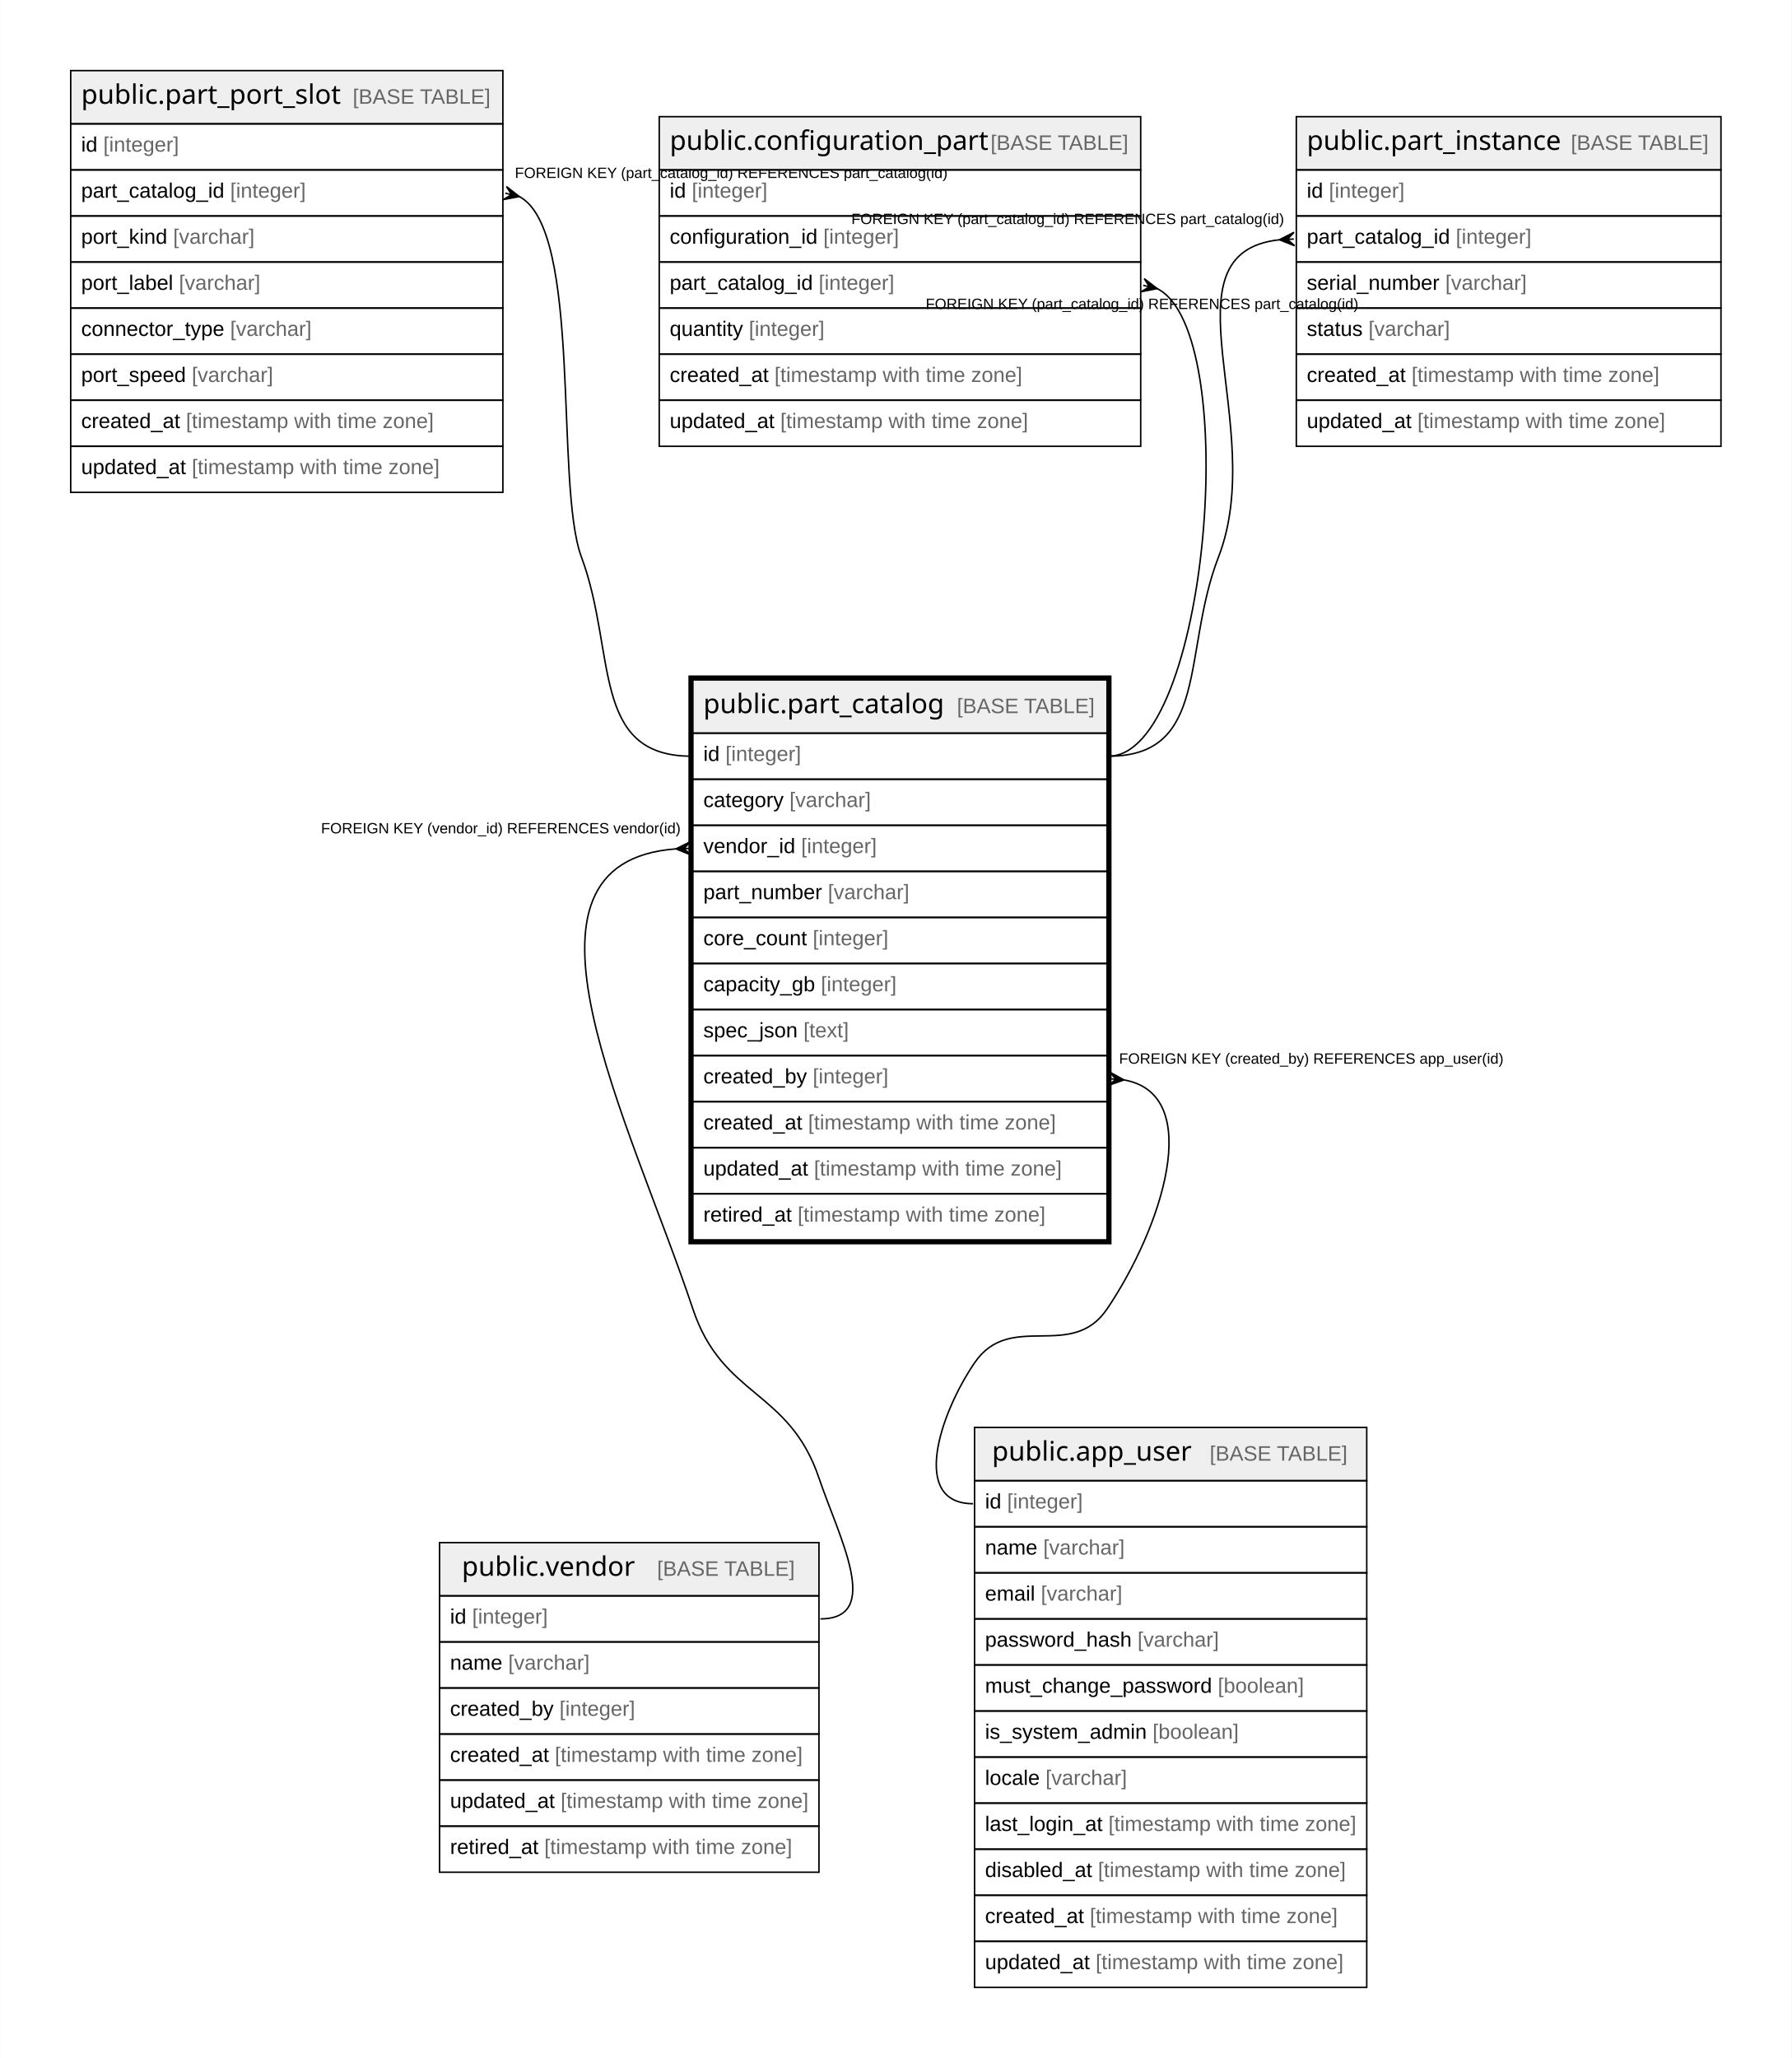
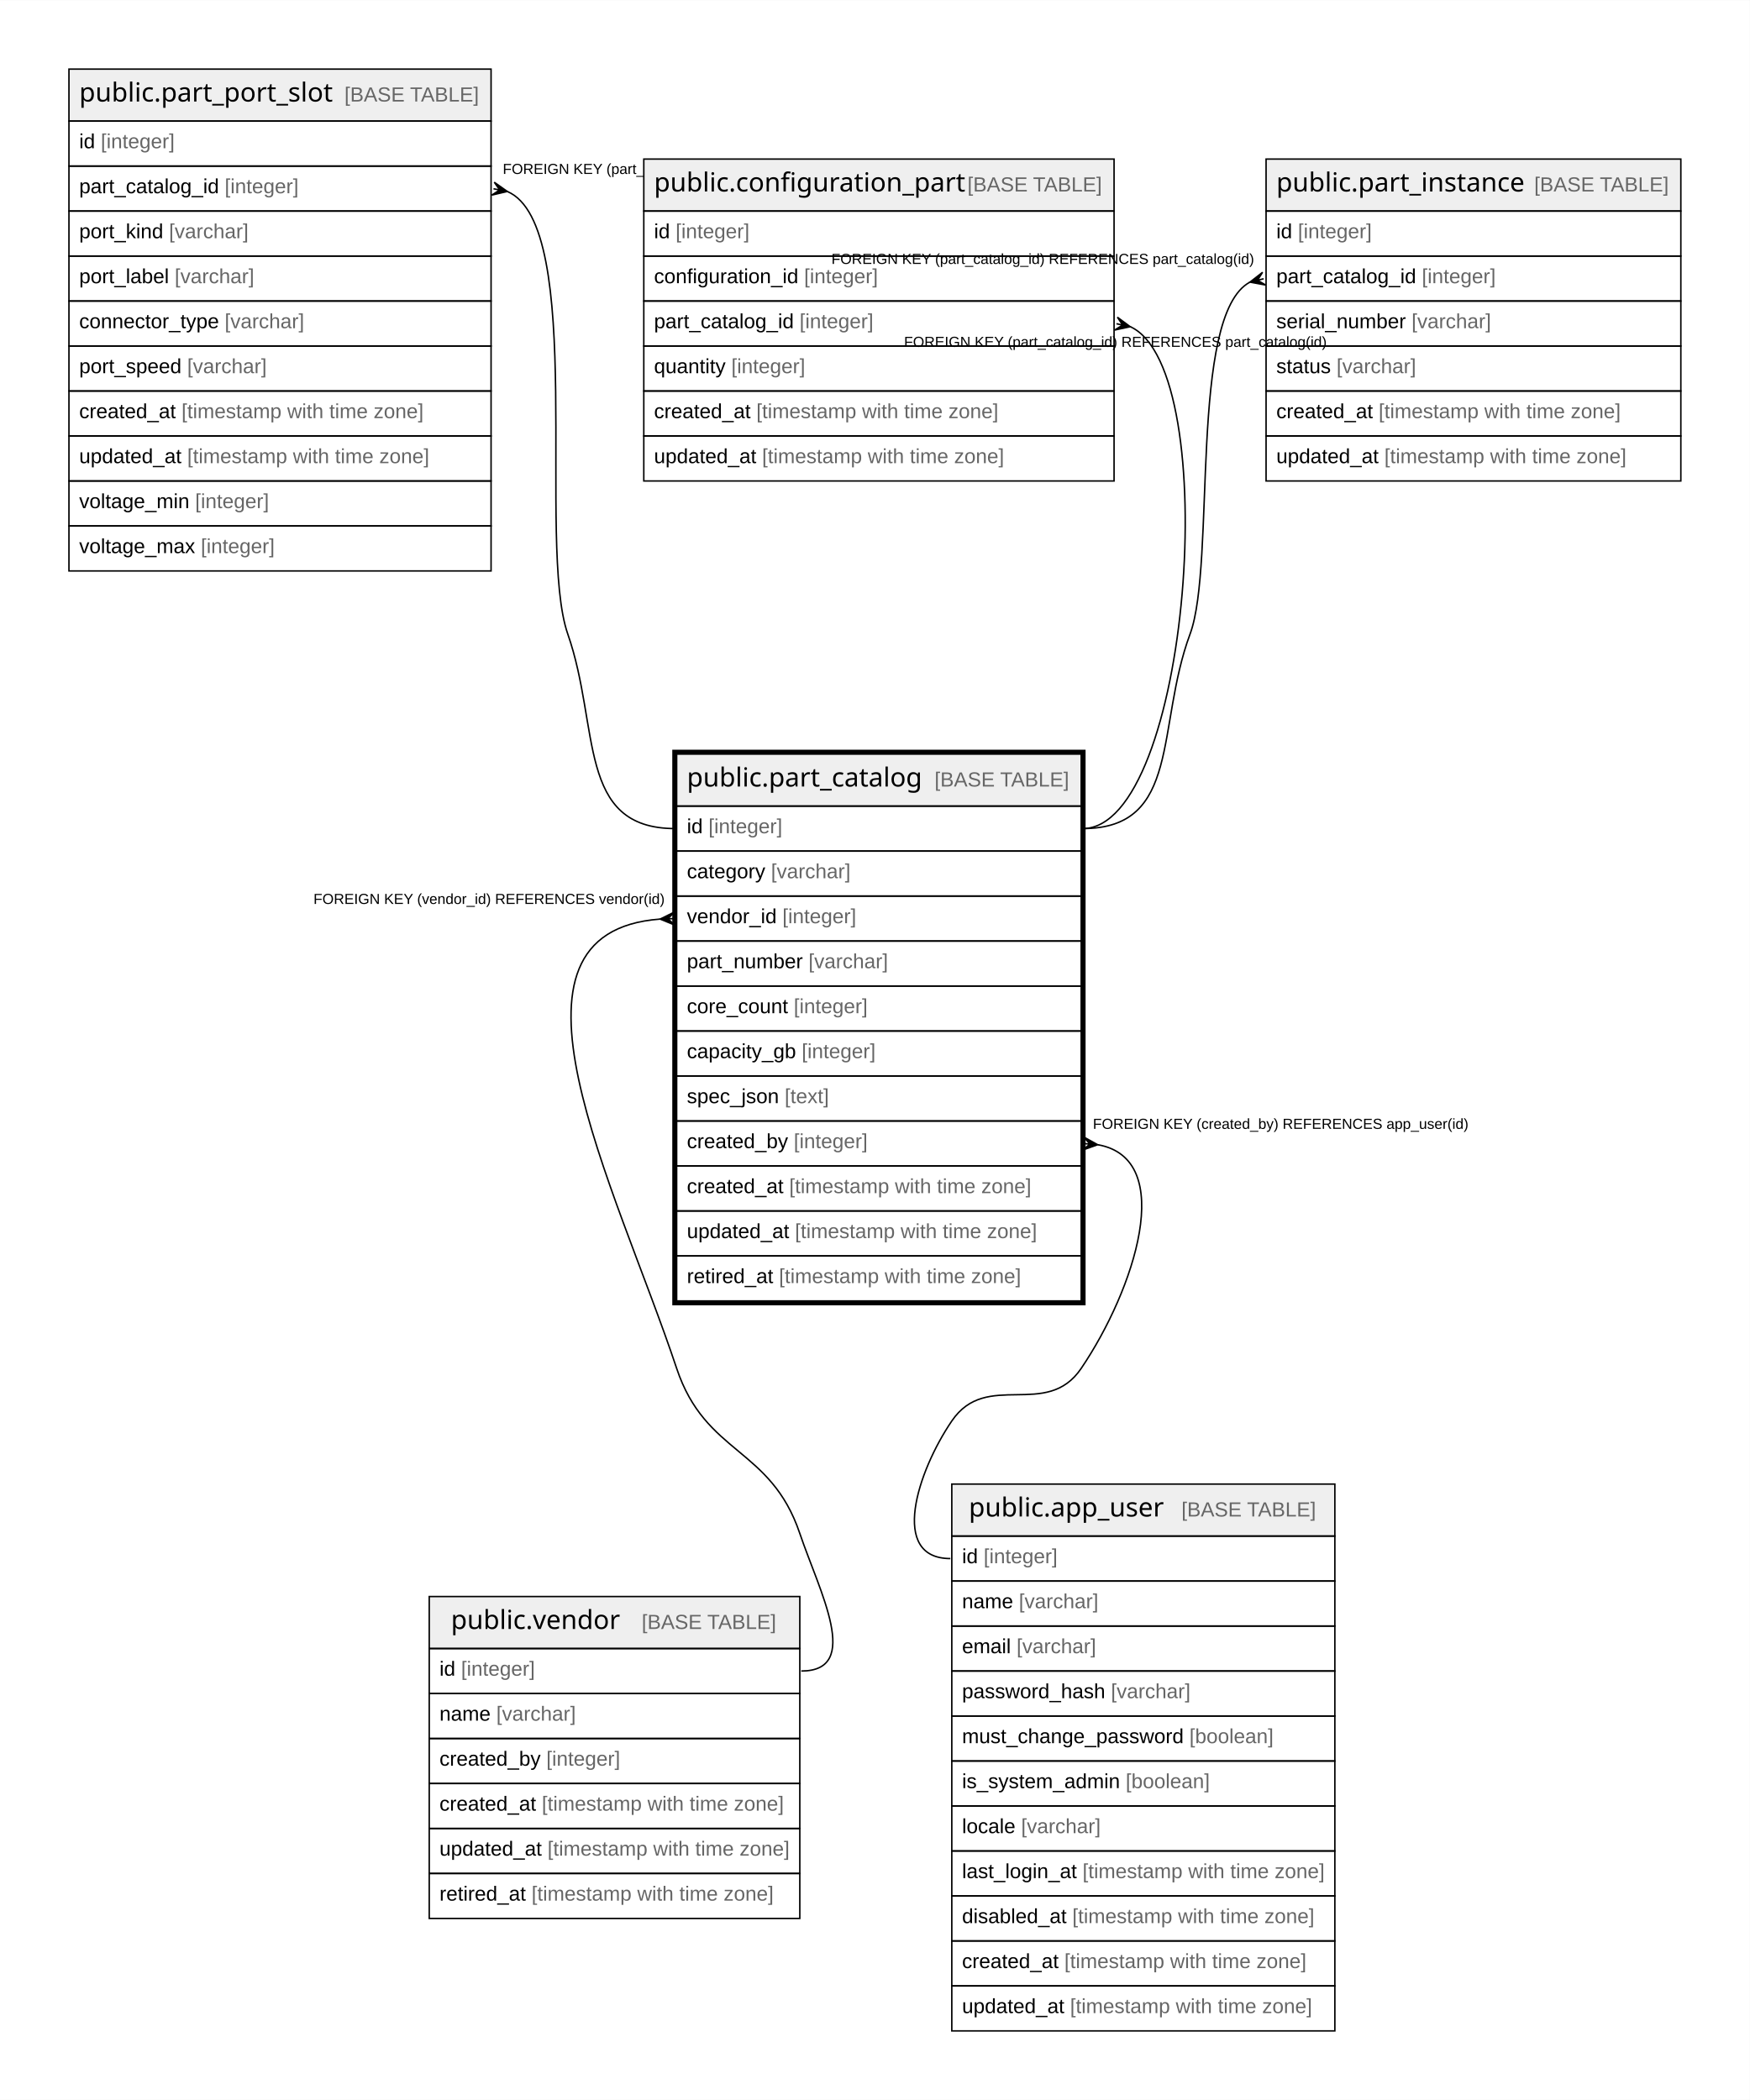
- <svg xmlns="http://www.w3.org/2000/svg" width="1198pt" height="1376pt" viewBox="0.00 0.00 1197.85 1376.00">
-   <g id="graph0" class="graph" transform="scale(1 1) rotate(0) translate(4 1372)">
-     <polygon fill="white" stroke="none" points="-4,4 -4,-1372 1193.85,-1372 1193.85,4 -4,4" />
+ <svg xmlns="http://www.w3.org/2000/svg" width="1198pt" height="1438pt" viewBox="0.00 0.00 1197.85 1437.60">
+   <g id="graph0" class="graph" transform="scale(1 1) rotate(0) translate(4 1433.6)">
+     <polygon fill="white" stroke="none" points="-4,4 -4,-1433.6 1193.85,-1433.6 1193.85,4 -4,4" />
    <g id="node1" class="node">
      <polygon fill="#efefef" stroke="none" points="459.22,-881.8 459.22,-917.4 736.15,-917.4 736.15,-881.8 459.22,-881.8" />
      <polygon fill="none" stroke="black" points="459.22,-881.8 459.22,-917.4 736.15,-917.4 736.15,-881.8 459.22,-881.8" />
      <text text-anchor="start" x="466.22" y="-895.2" font-family="Arial Bold" font-size="18.00">public.part_catalog</text>
      <text text-anchor="start" x="604.66" y="-895.2" font-family="Arial" font-size="14.00">    </text>
      <text text-anchor="start" x="635.78" y="-895.2" font-family="Arial" font-size="14.00" fill="#666666">[BASE TABLE]</text>
      <polygon fill="none" stroke="black" points="459.22,-851 459.22,-881.8 736.15,-881.8 736.15,-851 459.22,-851" />
      <text text-anchor="start" x="466.22" y="-863.2" font-family="Arial" font-size="14.00">id </text>
      <text text-anchor="start" x="481" y="-863.2" font-family="Arial" font-size="14.00" fill="#666666">[integer]</text>
      <polygon fill="none" stroke="black" points="459.22,-820.2 459.22,-851 736.15,-851 736.15,-820.2 459.22,-820.2" />
      <text text-anchor="start" x="466.22" y="-832.4" font-family="Arial" font-size="14.00">category </text>
      <text text-anchor="start" x="523.8" y="-832.4" font-family="Arial" font-size="14.00" fill="#666666">[varchar]</text>
      <polygon fill="none" stroke="black" points="459.22,-789.4 459.22,-820.2 736.15,-820.2 736.15,-789.4 459.22,-789.4" />
      <text text-anchor="start" x="466.22" y="-801.6" font-family="Arial" font-size="14.00">vendor_id </text>
      <text text-anchor="start" x="531.6" y="-801.6" font-family="Arial" font-size="14.00" fill="#666666">[integer]</text>
      <polygon fill="none" stroke="black" points="459.22,-758.6 459.22,-789.4 736.15,-789.4 736.15,-758.6 459.22,-758.6" />
      <text text-anchor="start" x="466.22" y="-770.8" font-family="Arial" font-size="14.00">part_number </text>
      <text text-anchor="start" x="549.48" y="-770.8" font-family="Arial" font-size="14.00" fill="#666666">[varchar]</text>
      <polygon fill="none" stroke="black" points="459.22,-727.8 459.22,-758.6 736.15,-758.6 736.15,-727.8 459.22,-727.8" />
      <text text-anchor="start" x="466.22" y="-740" font-family="Arial" font-size="14.00">core_count </text>
      <text text-anchor="start" x="539.37" y="-740" font-family="Arial" font-size="14.00" fill="#666666">[integer]</text>
      <polygon fill="none" stroke="black" points="459.22,-697 459.22,-727.8 736.15,-727.8 736.15,-697 459.22,-697" />
      <text text-anchor="start" x="466.22" y="-709.2" font-family="Arial" font-size="14.00">capacity_gb </text>
      <text text-anchor="start" x="544.82" y="-709.2" font-family="Arial" font-size="14.00" fill="#666666">[integer]</text>
      <polygon fill="none" stroke="black" points="459.22,-666.2 459.22,-697 736.15,-697 736.15,-666.2 459.22,-666.2" />
      <text text-anchor="start" x="466.22" y="-678.4" font-family="Arial" font-size="14.00">spec_json </text>
      <text text-anchor="start" x="533.15" y="-678.4" font-family="Arial" font-size="14.00" fill="#666666">[text]</text>
      <polygon fill="none" stroke="black" points="459.22,-635.4 459.22,-666.2 736.15,-666.2 736.15,-635.4 459.22,-635.4" />
      <text text-anchor="start" x="466.22" y="-647.6" font-family="Arial" font-size="14.00">created_by </text>
      <text text-anchor="start" x="539.37" y="-647.6" font-family="Arial" font-size="14.00" fill="#666666">[integer]</text>
      <polygon fill="none" stroke="black" points="459.22,-604.6 459.22,-635.4 736.15,-635.4 736.15,-604.6 459.22,-604.6" />
      <text text-anchor="start" x="466.22" y="-616.8" font-family="Arial" font-size="14.00">created_at </text>
      <text text-anchor="start" x="536.26" y="-616.8" font-family="Arial" font-size="14.00" fill="#666666">[timestamp with time zone]</text>
      <polygon fill="none" stroke="black" points="459.22,-573.8 459.22,-604.6 736.15,-604.6 736.15,-573.8 459.22,-573.8" />
      <text text-anchor="start" x="466.22" y="-586" font-family="Arial" font-size="14.00">updated_at </text>
      <text text-anchor="start" x="540.17" y="-586" font-family="Arial" font-size="14.00" fill="#666666">[timestamp with time zone]</text>
      <polygon fill="none" stroke="black" points="459.22,-543 459.22,-573.8 736.15,-573.8 736.15,-543 459.22,-543" />
      <text text-anchor="start" x="466.22" y="-555.2" font-family="Arial" font-size="14.00">retired_at </text>
      <text text-anchor="start" x="529.25" y="-555.2" font-family="Arial" font-size="14.00" fill="#666666">[timestamp with time zone]</text>
      <polygon fill="none" stroke="black" stroke-width="3" points="457.72,-541.5 457.72,-918.9 737.65,-918.9 737.65,-541.5 457.72,-541.5" />
    </g>
    <g id="node5" class="node">
      <polygon fill="#efefef" stroke="none" points="289.84,-305 289.84,-340.6 543.52,-340.6 543.52,-305 289.84,-305" />
      <polygon fill="none" stroke="black" points="289.84,-305 289.84,-340.6 543.52,-340.6 543.52,-305 289.84,-305" />
      <text text-anchor="start" x="304.7" y="-318.4" font-family="Arial Bold" font-size="18.00">public.vendor</text>
      <text text-anchor="start" x="404.18" y="-318.4" font-family="Arial" font-size="14.00">    </text>
      <text text-anchor="start" x="435.29" y="-318.4" font-family="Arial" font-size="14.00" fill="#666666">[BASE TABLE]</text>
      <polygon fill="none" stroke="black" points="289.84,-274.2 289.84,-305 543.52,-305 543.52,-274.2 289.84,-274.2" />
      <text text-anchor="start" x="296.84" y="-286.4" font-family="Arial" font-size="14.00">id </text>
      <text text-anchor="start" x="311.63" y="-286.4" font-family="Arial" font-size="14.00" fill="#666666">[integer]</text>
      <polygon fill="none" stroke="black" points="289.84,-243.4 289.84,-274.2 543.52,-274.2 543.52,-243.4 289.84,-243.4" />
      <text text-anchor="start" x="296.84" y="-255.6" font-family="Arial" font-size="14.00">name </text>
      <text text-anchor="start" x="335.75" y="-255.6" font-family="Arial" font-size="14.00" fill="#666666">[varchar]</text>
      <polygon fill="none" stroke="black" points="289.84,-212.6 289.84,-243.4 543.52,-243.4 543.52,-212.6 289.84,-212.6" />
      <text text-anchor="start" x="296.84" y="-224.8" font-family="Arial" font-size="14.00">created_by </text>
      <text text-anchor="start" x="370" y="-224.8" font-family="Arial" font-size="14.00" fill="#666666">[integer]</text>
      <polygon fill="none" stroke="black" points="289.84,-181.8 289.84,-212.6 543.52,-212.6 543.52,-181.8 289.84,-181.8" />
      <text text-anchor="start" x="296.84" y="-194" font-family="Arial" font-size="14.00">created_at </text>
      <text text-anchor="start" x="366.89" y="-194" font-family="Arial" font-size="14.00" fill="#666666">[timestamp with time zone]</text>
      <polygon fill="none" stroke="black" points="289.84,-151 289.84,-181.8 543.52,-181.8 543.52,-151 289.84,-151" />
      <text text-anchor="start" x="296.84" y="-163.2" font-family="Arial" font-size="14.00">updated_at </text>
      <text text-anchor="start" x="370.8" y="-163.2" font-family="Arial" font-size="14.00" fill="#666666">[timestamp with time zone]</text>
      <polygon fill="none" stroke="black" points="289.84,-120.2 289.84,-151 543.52,-151 543.52,-120.2 289.84,-120.2" />
      <text text-anchor="start" x="296.84" y="-132.4" font-family="Arial" font-size="14.00">retired_at </text>
      <text text-anchor="start" x="359.88" y="-132.4" font-family="Arial" font-size="14.00" fill="#666666">[timestamp with time zone]</text>
    </g>
    <g id="edge4" class="edge">
      <path fill="none" stroke="black" d="M447.87,-804.43C326.28,-795.44 417.02,-623.23 459.22,-496.8 479.05,-437.36 523.47,-443.16 543.52,-383.8 556.93,-344.13 586.39,-289.6 544.52,-289.6" />
      <polygon fill="black" stroke="black" points="447.89,-804.43 457.72,-809.29 453.22,-804.62 457.55,-804.78 457.55,-804.78 457.55,-804.78 453.22,-804.62 458.04,-800.29 447.89,-804.43" />
      <text text-anchor="start" x="210.59" y="-814.8" font-family="Arial" font-size="10.00">FOREIGN KEY (vendor_id) REFERENCES vendor(id)</text>
    </g>
    <g id="node6" class="node">
      <polygon fill="#efefef" stroke="none" points="647.57,-382 647.57,-417.6 909.8,-417.6 909.8,-382 647.57,-382" />
      <polygon fill="none" stroke="black" points="647.57,-382 647.57,-417.6 909.8,-417.6 909.8,-382 647.57,-382" />
      <text text-anchor="start" x="659.2" y="-395.4" font-family="Arial Bold" font-size="18.00">public.app_user</text>
      <text text-anchor="start" x="773.67" y="-395.4" font-family="Arial" font-size="14.00">    </text>
      <text text-anchor="start" x="804.79" y="-395.4" font-family="Arial" font-size="14.00" fill="#666666">[BASE TABLE]</text>
      <polygon fill="none" stroke="black" points="647.57,-351.2 647.57,-382 909.8,-382 909.8,-351.2 647.57,-351.2" />
      <text text-anchor="start" x="654.57" y="-363.4" font-family="Arial" font-size="14.00">id </text>
      <text text-anchor="start" x="669.36" y="-363.4" font-family="Arial" font-size="14.00" fill="#666666">[integer]</text>
      <polygon fill="none" stroke="black" points="647.57,-320.4 647.57,-351.2 909.8,-351.2 909.8,-320.4 647.57,-320.4" />
      <text text-anchor="start" x="654.57" y="-332.6" font-family="Arial" font-size="14.00">name </text>
      <text text-anchor="start" x="693.48" y="-332.6" font-family="Arial" font-size="14.00" fill="#666666">[varchar]</text>
      <polygon fill="none" stroke="black" points="647.57,-289.6 647.57,-320.4 909.8,-320.4 909.8,-289.6 647.57,-289.6" />
      <text text-anchor="start" x="654.57" y="-301.8" font-family="Arial" font-size="14.00">email </text>
      <text text-anchor="start" x="691.91" y="-301.8" font-family="Arial" font-size="14.00" fill="#666666">[varchar]</text>
      <polygon fill="none" stroke="black" points="647.57,-258.8 647.57,-289.6 909.8,-289.6 909.8,-258.8 647.57,-258.8" />
      <text text-anchor="start" x="654.57" y="-271" font-family="Arial" font-size="14.00">password_hash </text>
      <text text-anchor="start" x="756.52" y="-271" font-family="Arial" font-size="14.00" fill="#666666">[varchar]</text>
      <polygon fill="none" stroke="black" points="647.57,-228 647.57,-258.8 909.8,-258.8 909.8,-228 647.57,-228" />
      <text text-anchor="start" x="654.57" y="-240.2" font-family="Arial" font-size="14.00">must_change_password </text>
      <text text-anchor="start" x="810.22" y="-240.2" font-family="Arial" font-size="14.00" fill="#666666">[boolean]</text>
      <polygon fill="none" stroke="black" points="647.57,-197.2 647.57,-228 909.8,-228 909.8,-197.2 647.57,-197.2" />
      <text text-anchor="start" x="654.57" y="-209.4" font-family="Arial" font-size="14.00">is_system_admin </text>
      <text text-anchor="start" x="766.61" y="-209.4" font-family="Arial" font-size="14.00" fill="#666666">[boolean]</text>
      <polygon fill="none" stroke="black" points="647.57,-166.4 647.57,-197.2 909.8,-197.2 909.8,-166.4 647.57,-166.4" />
      <text text-anchor="start" x="654.57" y="-178.6" font-family="Arial" font-size="14.00">locale </text>
      <text text-anchor="start" x="695.04" y="-178.6" font-family="Arial" font-size="14.00" fill="#666666">[varchar]</text>
      <polygon fill="none" stroke="black" points="647.57,-135.6 647.57,-166.4 909.8,-166.4 909.8,-135.6 647.57,-135.6" />
      <text text-anchor="start" x="654.57" y="-147.8" font-family="Arial" font-size="14.00">last_login_at </text>
      <text text-anchor="start" x="737.07" y="-147.8" font-family="Arial" font-size="14.00" fill="#666666">[timestamp with time zone]</text>
      <polygon fill="none" stroke="black" points="647.57,-104.8 647.57,-135.6 909.8,-135.6 909.8,-104.8 647.57,-104.8" />
      <text text-anchor="start" x="654.57" y="-117" font-family="Arial" font-size="14.00">disabled_at </text>
      <text text-anchor="start" x="730.07" y="-117" font-family="Arial" font-size="14.00" fill="#666666">[timestamp with time zone]</text>
      <polygon fill="none" stroke="black" points="647.57,-74 647.57,-104.8 909.8,-104.8 909.8,-74 647.57,-74" />
      <text text-anchor="start" x="654.57" y="-86.2" font-family="Arial" font-size="14.00">created_at </text>
      <text text-anchor="start" x="724.62" y="-86.2" font-family="Arial" font-size="14.00" fill="#666666">[timestamp with time zone]</text>
      <polygon fill="none" stroke="black" points="647.57,-43.2 647.57,-74 909.8,-74 909.8,-43.2 647.57,-43.2" />
      <text text-anchor="start" x="654.57" y="-55.4" font-family="Arial" font-size="14.00">updated_at </text>
      <text text-anchor="start" x="728.53" y="-55.4" font-family="Arial" font-size="14.00" fill="#666666">[timestamp with time zone]</text>
    </g>
    <g id="edge5" class="edge">
      <path fill="none" stroke="black" d="M747.5,-649.95C802.18,-640.27 772.45,-550.36 736.15,-496.8 712.31,-461.62 671.48,-495.93 647.57,-460.8 624.01,-426.19 604.7,-366.6 646.57,-366.6" />
      <polygon fill="black" stroke="black" points="747.45,-649.95 737.12,-646.29 742.13,-650.39 737.82,-650.75 737.82,-650.75 737.82,-650.75 742.13,-650.39 737.85,-655.26 747.45,-649.95" />
      <text text-anchor="start" x="744.15" y="-660.8" font-family="Arial" font-size="10.00">FOREIGN KEY (created_by) REFERENCES app_user(id)</text>
    </g>
    <g id="node2" class="node">
-       <polygon fill="#efefef" stroke="none" points="43.2,-1289.2 43.2,-1324.8 332.17,-1324.8 332.17,-1289.2 43.2,-1289.2" />
-       <polygon fill="none" stroke="black" points="43.2,-1289.2 43.2,-1324.8 332.17,-1324.8 332.17,-1289.2 43.2,-1289.2" />
-       <text text-anchor="start" x="50.2" y="-1302.6" font-family="Arial Bold" font-size="18.00">public.part_port_slot</text>
-       <text text-anchor="start" x="200.68" y="-1302.6" font-family="Arial" font-size="14.00">    </text>
-       <text text-anchor="start" x="231.79" y="-1302.6" font-family="Arial" font-size="14.00" fill="#666666">[BASE TABLE]</text>
+       <polygon fill="#efefef" stroke="none" points="43.2,-1350.8 43.2,-1386.4 332.17,-1386.4 332.17,-1350.8 43.2,-1350.8" />
+       <polygon fill="none" stroke="black" points="43.2,-1350.8 43.2,-1386.4 332.17,-1386.4 332.17,-1350.8 43.2,-1350.8" />
+       <text text-anchor="start" x="50.2" y="-1364.2" font-family="Arial Bold" font-size="18.00">public.part_port_slot</text>
+       <text text-anchor="start" x="200.68" y="-1364.2" font-family="Arial" font-size="14.00">    </text>
+       <text text-anchor="start" x="231.79" y="-1364.2" font-family="Arial" font-size="14.00" fill="#666666">[BASE TABLE]</text>
+       <polygon fill="none" stroke="black" points="43.2,-1320 43.2,-1350.8 332.17,-1350.8 332.17,-1320 43.2,-1320" />
+       <text text-anchor="start" x="50.2" y="-1332.2" font-family="Arial" font-size="14.00">id </text>
+       <text text-anchor="start" x="64.99" y="-1332.2" font-family="Arial" font-size="14.00" fill="#666666">[integer]</text>
+       <polygon fill="none" stroke="black" points="43.2,-1289.2 43.2,-1320 332.17,-1320 332.17,-1289.2 43.2,-1289.2" />
+       <text text-anchor="start" x="50.2" y="-1301.4" font-family="Arial" font-size="14.00">part_catalog_id </text>
+       <text text-anchor="start" x="149.83" y="-1301.4" font-family="Arial" font-size="14.00" fill="#666666">[integer]</text>
      <polygon fill="none" stroke="black" points="43.2,-1258.4 43.2,-1289.2 332.17,-1289.2 332.17,-1258.4 43.2,-1258.4" />
-       <text text-anchor="start" x="50.2" y="-1270.6" font-family="Arial" font-size="14.00">id </text>
-       <text text-anchor="start" x="64.99" y="-1270.6" font-family="Arial" font-size="14.00" fill="#666666">[integer]</text>
+       <text text-anchor="start" x="50.2" y="-1270.6" font-family="Arial" font-size="14.00">port_kind </text>
+       <text text-anchor="start" x="111.68" y="-1270.6" font-family="Arial" font-size="14.00" fill="#666666">[varchar]</text>
      <polygon fill="none" stroke="black" points="43.2,-1227.6 43.2,-1258.4 332.17,-1258.4 332.17,-1227.6 43.2,-1227.6" />
-       <text text-anchor="start" x="50.2" y="-1239.8" font-family="Arial" font-size="14.00">part_catalog_id </text>
-       <text text-anchor="start" x="149.83" y="-1239.8" font-family="Arial" font-size="14.00" fill="#666666">[integer]</text>
+       <text text-anchor="start" x="50.2" y="-1239.8" font-family="Arial" font-size="14.00">port_label </text>
+       <text text-anchor="start" x="115.58" y="-1239.8" font-family="Arial" font-size="14.00" fill="#666666">[varchar]</text>
      <polygon fill="none" stroke="black" points="43.2,-1196.8 43.2,-1227.6 332.17,-1227.6 332.17,-1196.8 43.2,-1196.8" />
-       <text text-anchor="start" x="50.2" y="-1209" font-family="Arial" font-size="14.00">port_kind </text>
-       <text text-anchor="start" x="111.68" y="-1209" font-family="Arial" font-size="14.00" fill="#666666">[varchar]</text>
+       <text text-anchor="start" x="50.2" y="-1209" font-family="Arial" font-size="14.00">connector_type </text>
+       <text text-anchor="start" x="149.82" y="-1209" font-family="Arial" font-size="14.00" fill="#666666">[varchar]</text>
      <polygon fill="none" stroke="black" points="43.2,-1166 43.2,-1196.8 332.17,-1196.8 332.17,-1166 43.2,-1166" />
-       <text text-anchor="start" x="50.2" y="-1178.2" font-family="Arial" font-size="14.00">port_label </text>
-       <text text-anchor="start" x="115.58" y="-1178.2" font-family="Arial" font-size="14.00" fill="#666666">[varchar]</text>
+       <text text-anchor="start" x="50.2" y="-1178.2" font-family="Arial" font-size="14.00">port_speed </text>
+       <text text-anchor="start" x="124.14" y="-1178.2" font-family="Arial" font-size="14.00" fill="#666666">[varchar]</text>
      <polygon fill="none" stroke="black" points="43.2,-1135.2 43.2,-1166 332.17,-1166 332.17,-1135.2 43.2,-1135.2" />
-       <text text-anchor="start" x="50.2" y="-1147.4" font-family="Arial" font-size="14.00">connector_type </text>
-       <text text-anchor="start" x="149.82" y="-1147.4" font-family="Arial" font-size="14.00" fill="#666666">[varchar]</text>
+       <text text-anchor="start" x="50.2" y="-1147.4" font-family="Arial" font-size="14.00">created_at </text>
+       <text text-anchor="start" x="120.25" y="-1147.4" font-family="Arial" font-size="14.00" fill="#666666">[timestamp with time zone]</text>
      <polygon fill="none" stroke="black" points="43.2,-1104.4 43.2,-1135.2 332.17,-1135.2 332.17,-1104.4 43.2,-1104.4" />
-       <text text-anchor="start" x="50.2" y="-1116.6" font-family="Arial" font-size="14.00">port_speed </text>
-       <text text-anchor="start" x="124.14" y="-1116.6" font-family="Arial" font-size="14.00" fill="#666666">[varchar]</text>
+       <text text-anchor="start" x="50.2" y="-1116.6" font-family="Arial" font-size="14.00">updated_at </text>
+       <text text-anchor="start" x="124.16" y="-1116.6" font-family="Arial" font-size="14.00" fill="#666666">[timestamp with time zone]</text>
      <polygon fill="none" stroke="black" points="43.2,-1073.6 43.2,-1104.4 332.17,-1104.4 332.17,-1073.6 43.2,-1073.6" />
-       <text text-anchor="start" x="50.2" y="-1085.8" font-family="Arial" font-size="14.00">created_at </text>
-       <text text-anchor="start" x="120.25" y="-1085.8" font-family="Arial" font-size="14.00" fill="#666666">[timestamp with time zone]</text>
+       <text text-anchor="start" x="50.2" y="-1085.8" font-family="Arial" font-size="14.00">voltage_min </text>
+       <text text-anchor="start" x="129.58" y="-1085.8" font-family="Arial" font-size="14.00" fill="#666666">[integer]</text>
      <polygon fill="none" stroke="black" points="43.2,-1042.8 43.2,-1073.6 332.17,-1073.6 332.17,-1042.8 43.2,-1042.8" />
-       <text text-anchor="start" x="50.2" y="-1055" font-family="Arial" font-size="14.00">updated_at </text>
-       <text text-anchor="start" x="124.16" y="-1055" font-family="Arial" font-size="14.00" fill="#666666">[timestamp with time zone]</text>
+       <text text-anchor="start" x="50.2" y="-1055" font-family="Arial" font-size="14.00">voltage_max </text>
+       <text text-anchor="start" x="133.47" y="-1055" font-family="Arial" font-size="14.00" fill="#666666">[integer]</text>
    </g>
    <g id="edge1" class="edge">
-       <path fill="none" stroke="black" d="M343.18,-1240.56C385.58,-1218.17 366.67,-1047.97 384.68,-999.6 408.28,-936.23 390.59,-866.4 458.22,-866.4" />
-       <polygon fill="black" stroke="black" points="343.21,-1240.56 332.43,-1238.55 338.02,-1241.82 333.82,-1242.84 333.82,-1242.84 333.82,-1242.84 338.02,-1241.82 334.56,-1247.29 343.21,-1240.56" />
-       <text text-anchor="start" x="340.17" y="-1253" font-family="Arial" font-size="10.00">FOREIGN KEY (part_catalog_id) REFERENCES part_catalog(id)</text>
+       <path fill="none" stroke="black" d="M343.16,-1302.66C397.87,-1279.76 363.22,-1061.07 384.68,-999.6 406.97,-935.76 390.59,-866.4 458.22,-866.4" />
+       <polygon fill="black" stroke="black" points="343.31,-1302.63 332.64,-1300.12 338.07,-1303.65 333.82,-1304.47 333.82,-1304.47 333.82,-1304.47 338.07,-1303.65 334.35,-1308.95 343.31,-1302.63" />
+       <text text-anchor="start" x="340.17" y="-1314.6" font-family="Arial" font-size="10.00">FOREIGN KEY (part_catalog_id) REFERENCES part_catalog(id)</text>
    </g>
    <g id="node3" class="node">
-       <polygon fill="#efefef" stroke="none" points="436.72,-1258.4 436.72,-1294 758.65,-1294 758.65,-1258.4 436.72,-1258.4" />
-       <polygon fill="none" stroke="black" points="436.72,-1258.4 436.72,-1294 758.65,-1294 758.65,-1258.4 436.72,-1258.4" />
-       <text text-anchor="start" x="443.72" y="-1271.8" font-family="Arial Bold" font-size="18.00">public.configuration_part</text>
-       <text text-anchor="start" x="627.16" y="-1271.8" font-family="Arial" font-size="14.00">    </text>
-       <text text-anchor="start" x="658.28" y="-1271.8" font-family="Arial" font-size="14.00" fill="#666666">[BASE TABLE]</text>
+       <polygon fill="#efefef" stroke="none" points="436.72,-1289.2 436.72,-1324.8 758.65,-1324.8 758.65,-1289.2 436.72,-1289.2" />
+       <polygon fill="none" stroke="black" points="436.72,-1289.2 436.72,-1324.8 758.65,-1324.8 758.65,-1289.2 436.72,-1289.2" />
+       <text text-anchor="start" x="443.72" y="-1302.6" font-family="Arial Bold" font-size="18.00">public.configuration_part</text>
+       <text text-anchor="start" x="627.16" y="-1302.6" font-family="Arial" font-size="14.00">    </text>
+       <text text-anchor="start" x="658.28" y="-1302.6" font-family="Arial" font-size="14.00" fill="#666666">[BASE TABLE]</text>
+       <polygon fill="none" stroke="black" points="436.72,-1258.4 436.72,-1289.2 758.65,-1289.2 758.65,-1258.4 436.72,-1258.4" />
+       <text text-anchor="start" x="443.72" y="-1270.6" font-family="Arial" font-size="14.00">id </text>
+       <text text-anchor="start" x="458.5" y="-1270.6" font-family="Arial" font-size="14.00" fill="#666666">[integer]</text>
      <polygon fill="none" stroke="black" points="436.72,-1227.6 436.72,-1258.4 758.65,-1258.4 758.65,-1227.6 436.72,-1227.6" />
-       <text text-anchor="start" x="443.72" y="-1239.8" font-family="Arial" font-size="14.00">id </text>
-       <text text-anchor="start" x="458.5" y="-1239.8" font-family="Arial" font-size="14.00" fill="#666666">[integer]</text>
+       <text text-anchor="start" x="443.72" y="-1239.8" font-family="Arial" font-size="14.00">configuration_id </text>
+       <text text-anchor="start" x="546.45" y="-1239.8" font-family="Arial" font-size="14.00" fill="#666666">[integer]</text>
      <polygon fill="none" stroke="black" points="436.72,-1196.8 436.72,-1227.6 758.65,-1227.6 758.65,-1196.8 436.72,-1196.8" />
-       <text text-anchor="start" x="443.72" y="-1209" font-family="Arial" font-size="14.00">configuration_id </text>
-       <text text-anchor="start" x="546.45" y="-1209" font-family="Arial" font-size="14.00" fill="#666666">[integer]</text>
+       <text text-anchor="start" x="443.72" y="-1209" font-family="Arial" font-size="14.00">part_catalog_id </text>
+       <text text-anchor="start" x="543.34" y="-1209" font-family="Arial" font-size="14.00" fill="#666666">[integer]</text>
      <polygon fill="none" stroke="black" points="436.72,-1166 436.72,-1196.8 758.65,-1196.8 758.65,-1166 436.72,-1166" />
-       <text text-anchor="start" x="443.72" y="-1178.2" font-family="Arial" font-size="14.00">part_catalog_id </text>
-       <text text-anchor="start" x="543.34" y="-1178.2" font-family="Arial" font-size="14.00" fill="#666666">[integer]</text>
+       <text text-anchor="start" x="443.72" y="-1178.2" font-family="Arial" font-size="14.00">quantity </text>
+       <text text-anchor="start" x="496.64" y="-1178.2" font-family="Arial" font-size="14.00" fill="#666666">[integer]</text>
      <polygon fill="none" stroke="black" points="436.72,-1135.2 436.72,-1166 758.65,-1166 758.65,-1135.2 436.72,-1135.2" />
-       <text text-anchor="start" x="443.72" y="-1147.4" font-family="Arial" font-size="14.00">quantity </text>
-       <text text-anchor="start" x="496.64" y="-1147.4" font-family="Arial" font-size="14.00" fill="#666666">[integer]</text>
+       <text text-anchor="start" x="443.72" y="-1147.4" font-family="Arial" font-size="14.00">created_at </text>
+       <text text-anchor="start" x="513.76" y="-1147.4" font-family="Arial" font-size="14.00" fill="#666666">[timestamp with time zone]</text>
      <polygon fill="none" stroke="black" points="436.72,-1104.4 436.72,-1135.2 758.65,-1135.2 758.65,-1104.4 436.72,-1104.4" />
-       <text text-anchor="start" x="443.72" y="-1116.6" font-family="Arial" font-size="14.00">created_at </text>
-       <text text-anchor="start" x="513.76" y="-1116.6" font-family="Arial" font-size="14.00" fill="#666666">[timestamp with time zone]</text>
-       <polygon fill="none" stroke="black" points="436.72,-1073.6 436.72,-1104.4 758.65,-1104.4 758.65,-1073.6 436.72,-1073.6" />
-       <text text-anchor="start" x="443.72" y="-1085.8" font-family="Arial" font-size="14.00">updated_at </text>
-       <text text-anchor="start" x="517.67" y="-1085.8" font-family="Arial" font-size="14.00" fill="#666666">[timestamp with time zone]</text>
+       <text text-anchor="start" x="443.72" y="-1116.6" font-family="Arial" font-size="14.00">updated_at </text>
+       <text text-anchor="start" x="517.67" y="-1116.6" font-family="Arial" font-size="14.00" fill="#666666">[timestamp with time zone]</text>
    </g>
    <g id="edge2" class="edge">
-       <path fill="none" stroke="black" d="M769.63,-1179.05C827.42,-1150.22 803.77,-866.4 737.15,-866.4" />
-       <polygon fill="black" stroke="black" points="769.71,-1179.03 758.94,-1176.94 764.52,-1180.25 760.3,-1181.25 760.3,-1181.25 760.3,-1181.25 764.52,-1180.25 761.01,-1185.7 769.71,-1179.03" />
-       <text text-anchor="start" x="614.88" y="-1165.4" font-family="Arial" font-size="10.00">FOREIGN KEY (part_catalog_id) REFERENCES part_catalog(id)</text>
+       <path fill="none" stroke="black" d="M769.83,-1209.99C834.43,-1180.54 810.55,-866.4 737.15,-866.4" />
+       <polygon fill="black" stroke="black" points="769.75,-1210.01 759.02,-1207.73 764.54,-1211.14 760.3,-1212.06 760.3,-1212.06 760.3,-1212.06 764.54,-1211.14 760.93,-1216.53 769.75,-1210.01" />
+       <text text-anchor="start" x="614.88" y="-1196.2" font-family="Arial" font-size="10.00">FOREIGN KEY (part_catalog_id) REFERENCES part_catalog(id)</text>
    </g>
    <g id="node4" class="node">
-       <polygon fill="#efefef" stroke="none" points="862.71,-1258.4 862.71,-1294 1146.65,-1294 1146.65,-1258.4 862.71,-1258.4" />
-       <polygon fill="none" stroke="black" points="862.71,-1258.4 862.71,-1294 1146.65,-1294 1146.65,-1258.4 862.71,-1258.4" />
-       <text text-anchor="start" x="869.71" y="-1271.8" font-family="Arial Bold" font-size="18.00">public.part_instance</text>
-       <text text-anchor="start" x="1015.16" y="-1271.8" font-family="Arial" font-size="14.00">    </text>
-       <text text-anchor="start" x="1046.28" y="-1271.8" font-family="Arial" font-size="14.00" fill="#666666">[BASE TABLE]</text>
+       <polygon fill="#efefef" stroke="none" points="862.71,-1289.2 862.71,-1324.8 1146.65,-1324.8 1146.65,-1289.2 862.71,-1289.2" />
+       <polygon fill="none" stroke="black" points="862.71,-1289.2 862.71,-1324.8 1146.65,-1324.8 1146.65,-1289.2 862.71,-1289.2" />
+       <text text-anchor="start" x="869.71" y="-1302.6" font-family="Arial Bold" font-size="18.00">public.part_instance</text>
+       <text text-anchor="start" x="1015.16" y="-1302.6" font-family="Arial" font-size="14.00">    </text>
+       <text text-anchor="start" x="1046.28" y="-1302.6" font-family="Arial" font-size="14.00" fill="#666666">[BASE TABLE]</text>
+       <polygon fill="none" stroke="black" points="862.71,-1258.4 862.71,-1289.2 1146.65,-1289.2 1146.65,-1258.4 862.71,-1258.4" />
+       <text text-anchor="start" x="869.71" y="-1270.6" font-family="Arial" font-size="14.00">id </text>
+       <text text-anchor="start" x="884.5" y="-1270.6" font-family="Arial" font-size="14.00" fill="#666666">[integer]</text>
      <polygon fill="none" stroke="black" points="862.71,-1227.6 862.71,-1258.4 1146.65,-1258.4 1146.65,-1227.6 862.71,-1227.6" />
-       <text text-anchor="start" x="869.71" y="-1239.8" font-family="Arial" font-size="14.00">id </text>
-       <text text-anchor="start" x="884.5" y="-1239.8" font-family="Arial" font-size="14.00" fill="#666666">[integer]</text>
+       <text text-anchor="start" x="869.71" y="-1239.8" font-family="Arial" font-size="14.00">part_catalog_id </text>
+       <text text-anchor="start" x="969.34" y="-1239.8" font-family="Arial" font-size="14.00" fill="#666666">[integer]</text>
      <polygon fill="none" stroke="black" points="862.71,-1196.8 862.71,-1227.6 1146.65,-1227.6 1146.65,-1196.8 862.71,-1196.8" />
-       <text text-anchor="start" x="869.71" y="-1209" font-family="Arial" font-size="14.00">part_catalog_id </text>
-       <text text-anchor="start" x="969.34" y="-1209" font-family="Arial" font-size="14.00" fill="#666666">[integer]</text>
+       <text text-anchor="start" x="869.71" y="-1209" font-family="Arial" font-size="14.00">serial_number </text>
+       <text text-anchor="start" x="962.31" y="-1209" font-family="Arial" font-size="14.00" fill="#666666">[varchar]</text>
      <polygon fill="none" stroke="black" points="862.71,-1166 862.71,-1196.8 1146.65,-1196.8 1146.65,-1166 862.71,-1166" />
-       <text text-anchor="start" x="869.71" y="-1178.2" font-family="Arial" font-size="14.00">serial_number </text>
-       <text text-anchor="start" x="962.31" y="-1178.2" font-family="Arial" font-size="14.00" fill="#666666">[varchar]</text>
+       <text text-anchor="start" x="869.71" y="-1178.2" font-family="Arial" font-size="14.00">status </text>
+       <text text-anchor="start" x="910.95" y="-1178.2" font-family="Arial" font-size="14.00" fill="#666666">[varchar]</text>
      <polygon fill="none" stroke="black" points="862.71,-1135.2 862.71,-1166 1146.65,-1166 1146.65,-1135.2 862.71,-1135.2" />
-       <text text-anchor="start" x="869.71" y="-1147.4" font-family="Arial" font-size="14.00">status </text>
-       <text text-anchor="start" x="910.95" y="-1147.4" font-family="Arial" font-size="14.00" fill="#666666">[varchar]</text>
+       <text text-anchor="start" x="869.71" y="-1147.4" font-family="Arial" font-size="14.00">created_at </text>
+       <text text-anchor="start" x="939.76" y="-1147.4" font-family="Arial" font-size="14.00" fill="#666666">[timestamp with time zone]</text>
      <polygon fill="none" stroke="black" points="862.71,-1104.4 862.71,-1135.2 1146.65,-1135.2 1146.65,-1104.4 862.71,-1104.4" />
-       <text text-anchor="start" x="869.71" y="-1116.6" font-family="Arial" font-size="14.00">created_at </text>
-       <text text-anchor="start" x="939.76" y="-1116.6" font-family="Arial" font-size="14.00" fill="#666666">[timestamp with time zone]</text>
-       <polygon fill="none" stroke="black" points="862.71,-1073.6 862.71,-1104.4 1146.65,-1104.4 1146.65,-1073.6 862.71,-1073.6" />
-       <text text-anchor="start" x="869.71" y="-1085.8" font-family="Arial" font-size="14.00">updated_at </text>
-       <text text-anchor="start" x="943.67" y="-1085.8" font-family="Arial" font-size="14.00" fill="#666666">[timestamp with time zone]</text>
+       <text text-anchor="start" x="869.71" y="-1116.6" font-family="Arial" font-size="14.00">updated_at </text>
+       <text text-anchor="start" x="943.67" y="-1116.6" font-family="Arial" font-size="14.00" fill="#666666">[timestamp with time zone]</text>
    </g>
    <g id="edge3" class="edge">
-       <path fill="none" stroke="black" d="M851.62,-1211.7C770.41,-1203.19 844.52,-1086.84 810.68,-999.6 786.23,-936.55 804.77,-866.4 737.15,-866.4" />
-       <polygon fill="black" stroke="black" points="851.39,-1211.69 861.16,-1216.68 856.72,-1211.95 861.05,-1212.17 861.05,-1212.17 861.05,-1212.17 856.72,-1211.95 861.6,-1207.69 851.39,-1211.69" />
-       <text text-anchor="start" x="565.16" y="-1222.2" font-family="Arial" font-size="10.00">FOREIGN KEY (part_catalog_id) REFERENCES part_catalog(id)</text>
+       <path fill="none" stroke="black" d="M851.71,-1240.56C809.38,-1218.17 828.64,-1047.97 810.68,-999.6 787.14,-936.21 804.77,-866.4 737.15,-866.4" />
+       <polygon fill="black" stroke="black" points="851.67,-1240.55 860.32,-1247.29 856.86,-1241.82 861.06,-1242.84 861.06,-1242.84 861.06,-1242.84 856.86,-1241.82 862.45,-1238.55 851.67,-1240.55" />
+       <text text-anchor="start" x="565.16" y="-1253" font-family="Arial" font-size="10.00">FOREIGN KEY (part_catalog_id) REFERENCES part_catalog(id)</text>
    </g>
  </g>
</svg>
